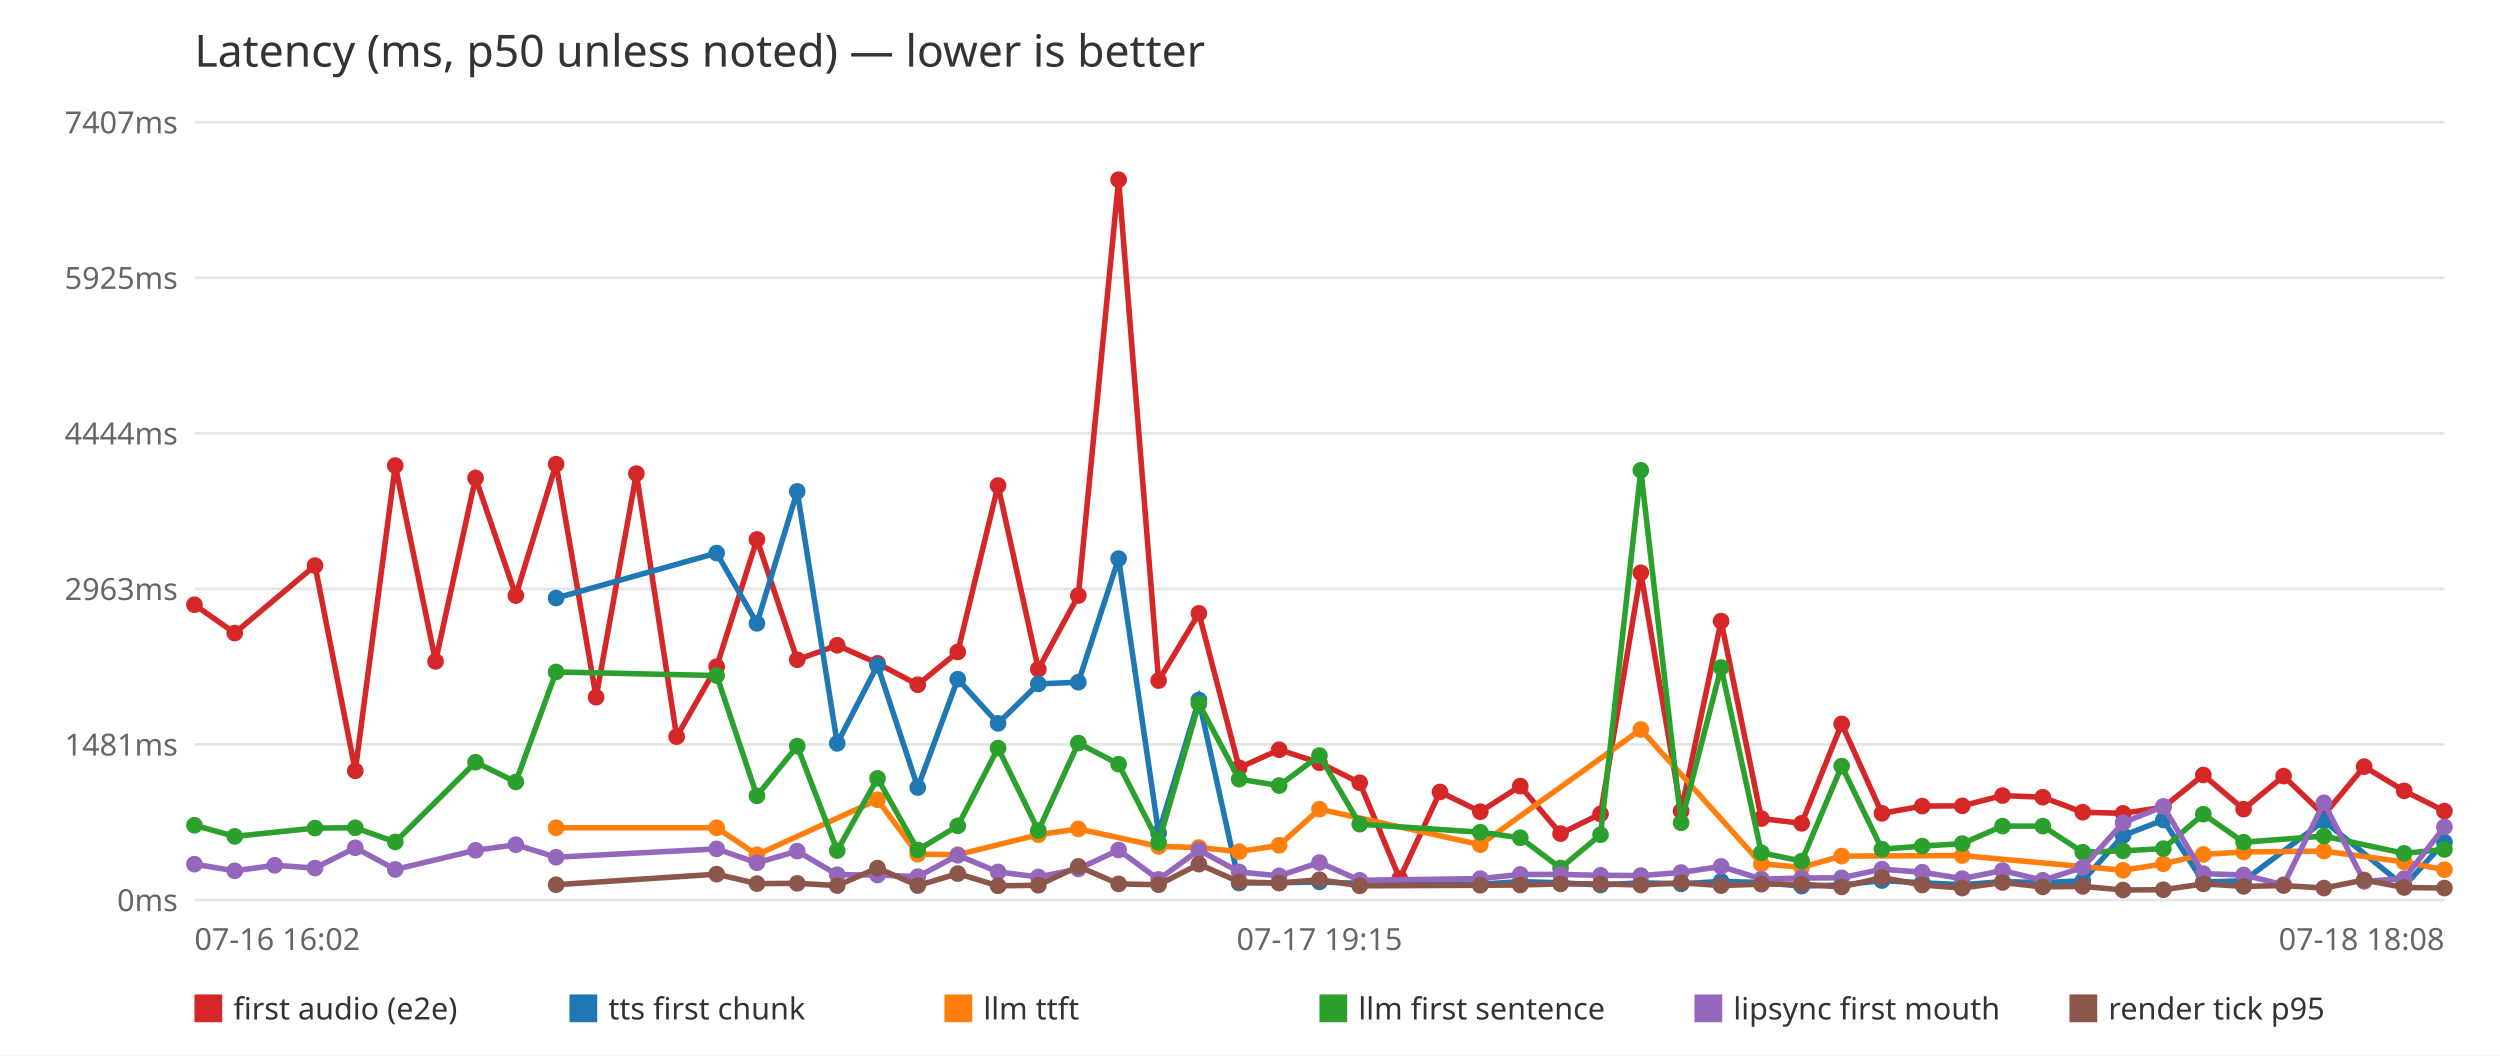
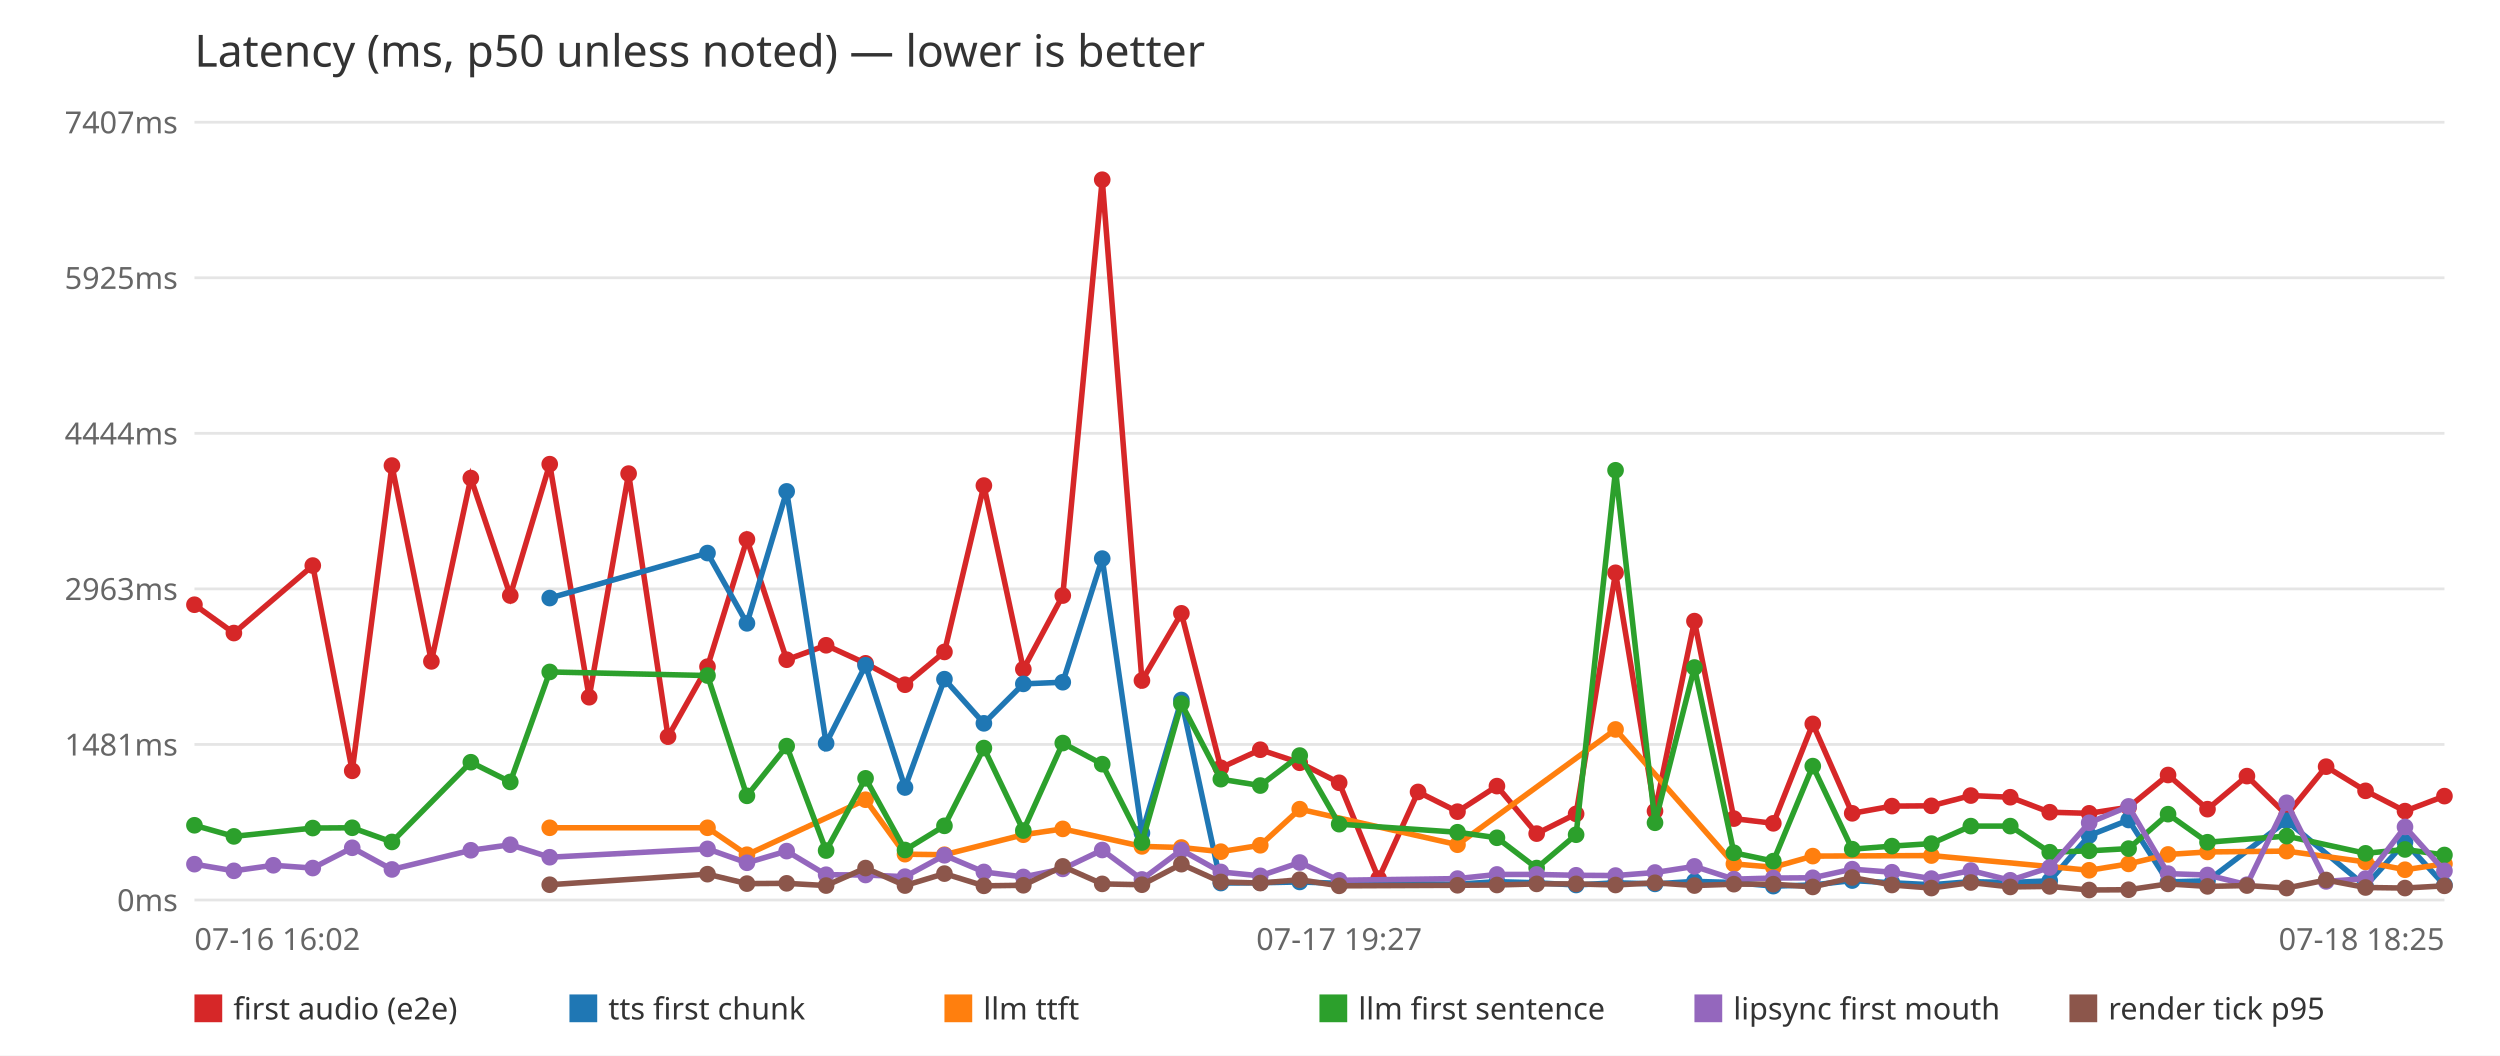
<svg xmlns="http://www.w3.org/2000/svg" width="900" height="380" viewBox="0 0 900 380" font-family="sans-serif">
  <rect width="900" height="380" fill="white" />
  <text x="70" y="24" font-size="16" fill="#333">Latency (ms, p50 unless noted) — lower is better</text>
  <line x1="70" y1="324.0" x2="880" y2="324.0" stroke="#e5e5e5" />
  <text x="64" y="328.0" font-size="11" fill="#666" text-anchor="end">0ms</text>
  <line x1="70" y1="268.0" x2="880" y2="268.0" stroke="#e5e5e5" />
  <text x="64" y="272.0" font-size="11" fill="#666" text-anchor="end">1481ms</text>
  <line x1="70" y1="212.0" x2="880" y2="212.0" stroke="#e5e5e5" />
  <text x="64" y="216.0" font-size="11" fill="#666" text-anchor="end">2963ms</text>
  <line x1="70" y1="156.0" x2="880" y2="156.0" stroke="#e5e5e5" />
  <text x="64" y="160.0" font-size="11" fill="#666" text-anchor="end">4444ms</text>
  <line x1="70" y1="100.0" x2="880" y2="100.0" stroke="#e5e5e5" />
  <text x="64" y="104.0" font-size="11" fill="#666" text-anchor="end">5925ms</text>
  <line x1="70" y1="44.0" x2="880" y2="44.0" stroke="#e5e5e5" />
  <text x="64" y="48.0" font-size="11" fill="#666" text-anchor="end">7407ms</text>
  <text x="70.0" y="342" font-size="11" fill="#666" text-anchor="start">07-16 16:02</text>
-   <text x="475.0" y="342" font-size="11" fill="#666" text-anchor="middle">07-17 19:15</text>
-   <text x="880.0" y="342" font-size="11" fill="#666" text-anchor="end">07-18 18:08</text>
-   <polyline points="70.0,217.7 84.5,227.9 113.4,203.6 127.9,277.5 142.3,167.6 156.8,238.1 171.2,172.1 185.7,214.4 200.2,167.1 214.6,251.0 229.1,170.5 243.6,265.2 258.0,240.0 272.5,194.2 287.0,237.5 301.4,232.3 315.9,238.8 330.4,246.5 344.8,234.7 359.3,174.8 373.8,240.9 388.2,214.4 402.7,64.7 417.1,245.0 431.6,220.8 446.1,276.4 460.5,269.9 475.0,274.6 489.5,281.8 503.9,316.3 518.4,285.1 532.9,292.2 547.3,283.0 561.8,300.1 576.2,293.0 590.7,206.2 605.2,292.0 619.6,223.6 634.1,294.7 648.6,296.4 663.0,260.6 677.5,292.8 692.0,290.2 706.4,290.1 720.9,286.4 735.4,287.0 749.8,292.4 764.3,292.8 778.8,290.6 793.2,279.0 807.7,291.3 822.1,279.4 836.6,293.4 851.1,276.0 865.5,284.7 880.0,292.0" fill="none" stroke="#d62728" stroke-width="2" />
+   <text x="482.1" y="342" font-size="11" fill="#666" text-anchor="middle">07-17 19:27</text>
+   <text x="880.0" y="342" font-size="11" fill="#666" text-anchor="end">07-18 18:25</text>
+   <polyline points="70.0,217.7 84.2,227.9 112.6,203.6 126.8,277.5 141.1,167.6 155.3,238.1 169.5,172.1 183.7,214.4 197.9,167.1 212.1,251.0 226.3,170.5 240.5,265.2 254.7,240.0 268.9,194.2 283.2,237.5 297.4,232.3 311.6,238.8 325.8,246.5 340.0,234.7 354.2,174.8 368.4,240.9 382.6,214.4 396.8,64.7 411.1,245.0 425.3,220.8 439.5,276.4 453.7,269.9 467.9,274.6 482.1,281.8 496.3,316.3 510.5,285.1 524.7,292.2 538.9,283.0 553.2,300.1 567.4,293.0 581.6,206.2 595.8,292.0 610.0,223.6 624.2,294.7 638.4,296.4 652.6,260.6 666.8,292.8 681.1,290.2 695.3,290.1 709.5,286.4 723.7,287.0 737.9,292.4 752.1,292.8 766.3,290.6 780.5,279.0 794.7,291.3 808.9,279.4 823.2,293.4 837.4,276.0 851.6,284.7 865.8,292.0 880.0,286.6" fill="none" stroke="#d62728" stroke-width="2" />
  <circle cx="70.0" cy="217.7" r="3" fill="#d62728" />
-   <circle cx="84.5" cy="227.9" r="3" fill="#d62728" />
-   <circle cx="113.4" cy="203.6" r="3" fill="#d62728" />
-   <circle cx="127.9" cy="277.5" r="3" fill="#d62728" />
-   <circle cx="142.3" cy="167.6" r="3" fill="#d62728" />
-   <circle cx="156.8" cy="238.1" r="3" fill="#d62728" />
-   <circle cx="171.2" cy="172.1" r="3" fill="#d62728" />
-   <circle cx="185.7" cy="214.4" r="3" fill="#d62728" />
-   <circle cx="200.2" cy="167.1" r="3" fill="#d62728" />
-   <circle cx="214.6" cy="251.0" r="3" fill="#d62728" />
-   <circle cx="229.1" cy="170.5" r="3" fill="#d62728" />
-   <circle cx="243.6" cy="265.2" r="3" fill="#d62728" />
-   <circle cx="258.0" cy="240.0" r="3" fill="#d62728" />
-   <circle cx="272.5" cy="194.2" r="3" fill="#d62728" />
-   <circle cx="287.0" cy="237.5" r="3" fill="#d62728" />
-   <circle cx="301.4" cy="232.3" r="3" fill="#d62728" />
-   <circle cx="315.9" cy="238.8" r="3" fill="#d62728" />
-   <circle cx="330.4" cy="246.5" r="3" fill="#d62728" />
-   <circle cx="344.8" cy="234.7" r="3" fill="#d62728" />
-   <circle cx="359.3" cy="174.8" r="3" fill="#d62728" />
-   <circle cx="373.8" cy="240.9" r="3" fill="#d62728" />
-   <circle cx="388.2" cy="214.4" r="3" fill="#d62728" />
-   <circle cx="402.7" cy="64.7" r="3" fill="#d62728" />
-   <circle cx="417.1" cy="245.0" r="3" fill="#d62728" />
-   <circle cx="431.6" cy="220.8" r="3" fill="#d62728" />
-   <circle cx="446.1" cy="276.4" r="3" fill="#d62728" />
-   <circle cx="460.5" cy="269.9" r="3" fill="#d62728" />
-   <circle cx="475.0" cy="274.6" r="3" fill="#d62728" />
-   <circle cx="489.5" cy="281.8" r="3" fill="#d62728" />
-   <circle cx="503.9" cy="316.3" r="3" fill="#d62728" />
-   <circle cx="518.4" cy="285.1" r="3" fill="#d62728" />
-   <circle cx="532.9" cy="292.2" r="3" fill="#d62728" />
-   <circle cx="547.3" cy="283.0" r="3" fill="#d62728" />
-   <circle cx="561.8" cy="300.1" r="3" fill="#d62728" />
-   <circle cx="576.2" cy="293.0" r="3" fill="#d62728" />
-   <circle cx="590.7" cy="206.2" r="3" fill="#d62728" />
-   <circle cx="605.2" cy="292.0" r="3" fill="#d62728" />
-   <circle cx="619.6" cy="223.6" r="3" fill="#d62728" />
-   <circle cx="634.1" cy="294.7" r="3" fill="#d62728" />
-   <circle cx="648.6" cy="296.4" r="3" fill="#d62728" />
-   <circle cx="663.0" cy="260.6" r="3" fill="#d62728" />
-   <circle cx="677.5" cy="292.8" r="3" fill="#d62728" />
-   <circle cx="692.0" cy="290.2" r="3" fill="#d62728" />
-   <circle cx="706.4" cy="290.1" r="3" fill="#d62728" />
-   <circle cx="720.9" cy="286.4" r="3" fill="#d62728" />
-   <circle cx="735.4" cy="287.0" r="3" fill="#d62728" />
-   <circle cx="749.8" cy="292.4" r="3" fill="#d62728" />
-   <circle cx="764.3" cy="292.8" r="3" fill="#d62728" />
-   <circle cx="778.8" cy="290.6" r="3" fill="#d62728" />
-   <circle cx="793.2" cy="279.0" r="3" fill="#d62728" />
-   <circle cx="807.7" cy="291.3" r="3" fill="#d62728" />
-   <circle cx="822.1" cy="279.4" r="3" fill="#d62728" />
-   <circle cx="836.6" cy="293.4" r="3" fill="#d62728" />
-   <circle cx="851.1" cy="276.0" r="3" fill="#d62728" />
-   <circle cx="865.5" cy="284.7" r="3" fill="#d62728" />
-   <circle cx="880.0" cy="292.0" r="3" fill="#d62728" />
+   <circle cx="84.2" cy="227.9" r="3" fill="#d62728" />
+   <circle cx="112.6" cy="203.6" r="3" fill="#d62728" />
+   <circle cx="126.8" cy="277.5" r="3" fill="#d62728" />
+   <circle cx="141.1" cy="167.6" r="3" fill="#d62728" />
+   <circle cx="155.3" cy="238.1" r="3" fill="#d62728" />
+   <circle cx="169.5" cy="172.1" r="3" fill="#d62728" />
+   <circle cx="183.7" cy="214.4" r="3" fill="#d62728" />
+   <circle cx="197.9" cy="167.1" r="3" fill="#d62728" />
+   <circle cx="212.1" cy="251.0" r="3" fill="#d62728" />
+   <circle cx="226.3" cy="170.5" r="3" fill="#d62728" />
+   <circle cx="240.5" cy="265.2" r="3" fill="#d62728" />
+   <circle cx="254.7" cy="240.0" r="3" fill="#d62728" />
+   <circle cx="268.9" cy="194.2" r="3" fill="#d62728" />
+   <circle cx="283.2" cy="237.5" r="3" fill="#d62728" />
+   <circle cx="297.4" cy="232.3" r="3" fill="#d62728" />
+   <circle cx="311.6" cy="238.8" r="3" fill="#d62728" />
+   <circle cx="325.8" cy="246.5" r="3" fill="#d62728" />
+   <circle cx="340.0" cy="234.7" r="3" fill="#d62728" />
+   <circle cx="354.2" cy="174.8" r="3" fill="#d62728" />
+   <circle cx="368.4" cy="240.9" r="3" fill="#d62728" />
+   <circle cx="382.6" cy="214.4" r="3" fill="#d62728" />
+   <circle cx="396.8" cy="64.7" r="3" fill="#d62728" />
+   <circle cx="411.1" cy="245.0" r="3" fill="#d62728" />
+   <circle cx="425.3" cy="220.8" r="3" fill="#d62728" />
+   <circle cx="439.5" cy="276.4" r="3" fill="#d62728" />
+   <circle cx="453.7" cy="269.9" r="3" fill="#d62728" />
+   <circle cx="467.9" cy="274.6" r="3" fill="#d62728" />
+   <circle cx="482.1" cy="281.8" r="3" fill="#d62728" />
+   <circle cx="496.3" cy="316.3" r="3" fill="#d62728" />
+   <circle cx="510.5" cy="285.1" r="3" fill="#d62728" />
+   <circle cx="524.7" cy="292.2" r="3" fill="#d62728" />
+   <circle cx="538.9" cy="283.0" r="3" fill="#d62728" />
+   <circle cx="553.2" cy="300.1" r="3" fill="#d62728" />
+   <circle cx="567.4" cy="293.0" r="3" fill="#d62728" />
+   <circle cx="581.6" cy="206.2" r="3" fill="#d62728" />
+   <circle cx="595.8" cy="292.0" r="3" fill="#d62728" />
+   <circle cx="610.0" cy="223.6" r="3" fill="#d62728" />
+   <circle cx="624.2" cy="294.7" r="3" fill="#d62728" />
+   <circle cx="638.4" cy="296.4" r="3" fill="#d62728" />
+   <circle cx="652.6" cy="260.6" r="3" fill="#d62728" />
+   <circle cx="666.8" cy="292.8" r="3" fill="#d62728" />
+   <circle cx="681.1" cy="290.2" r="3" fill="#d62728" />
+   <circle cx="695.3" cy="290.1" r="3" fill="#d62728" />
+   <circle cx="709.5" cy="286.4" r="3" fill="#d62728" />
+   <circle cx="723.7" cy="287.0" r="3" fill="#d62728" />
+   <circle cx="737.9" cy="292.4" r="3" fill="#d62728" />
+   <circle cx="752.1" cy="292.8" r="3" fill="#d62728" />
+   <circle cx="766.3" cy="290.6" r="3" fill="#d62728" />
+   <circle cx="780.5" cy="279.0" r="3" fill="#d62728" />
+   <circle cx="794.7" cy="291.3" r="3" fill="#d62728" />
+   <circle cx="808.9" cy="279.4" r="3" fill="#d62728" />
+   <circle cx="823.2" cy="293.4" r="3" fill="#d62728" />
+   <circle cx="837.4" cy="276.0" r="3" fill="#d62728" />
+   <circle cx="851.6" cy="284.7" r="3" fill="#d62728" />
+   <circle cx="865.8" cy="292.0" r="3" fill="#d62728" />
+   <circle cx="880.0" cy="286.6" r="3" fill="#d62728" />
  <rect x="70.0" y="358" width="10" height="10" fill="#d62728" />
  <text x="84.0" y="367" font-size="11" fill="#333">first audio (e2e)</text>
-   <polyline points="200.2,215.3 258.0,199.1 272.5,224.4 287.0,176.9 301.4,267.6 315.9,239.5 330.4,283.5 344.8,244.5 359.3,260.4 373.8,246.2 388.2,245.6 402.7,201.1 417.1,299.9 431.6,252.0 446.1,317.9 460.5,317.8 475.0,317.5 489.5,318.0 532.9,318.3 547.3,317.4 561.8,317.8 576.2,318.6 590.7,317.8 605.2,318.2 619.6,317.3 634.1,317.7 648.6,319.0 663.0,318.6 677.5,317.0 692.0,317.8 706.4,318.5 720.9,317.4 735.4,317.7 749.8,317.1 764.3,300.8 778.8,295.2 793.2,317.5 807.7,317.1 836.6,295.5 865.5,319.0 880.0,303.2" fill="none" stroke="#1f77b4" stroke-width="2" />
-   <circle cx="200.2" cy="215.3" r="3" fill="#1f77b4" />
-   <circle cx="258.0" cy="199.1" r="3" fill="#1f77b4" />
-   <circle cx="272.5" cy="224.4" r="3" fill="#1f77b4" />
-   <circle cx="287.0" cy="176.9" r="3" fill="#1f77b4" />
-   <circle cx="301.4" cy="267.6" r="3" fill="#1f77b4" />
-   <circle cx="315.9" cy="239.5" r="3" fill="#1f77b4" />
-   <circle cx="330.4" cy="283.5" r="3" fill="#1f77b4" />
-   <circle cx="344.8" cy="244.5" r="3" fill="#1f77b4" />
-   <circle cx="359.3" cy="260.4" r="3" fill="#1f77b4" />
-   <circle cx="373.8" cy="246.2" r="3" fill="#1f77b4" />
-   <circle cx="388.2" cy="245.6" r="3" fill="#1f77b4" />
-   <circle cx="402.7" cy="201.1" r="3" fill="#1f77b4" />
-   <circle cx="417.1" cy="299.9" r="3" fill="#1f77b4" />
-   <circle cx="431.6" cy="252.0" r="3" fill="#1f77b4" />
-   <circle cx="446.1" cy="317.9" r="3" fill="#1f77b4" />
-   <circle cx="460.5" cy="317.8" r="3" fill="#1f77b4" />
-   <circle cx="475.0" cy="317.5" r="3" fill="#1f77b4" />
-   <circle cx="489.5" cy="318.0" r="3" fill="#1f77b4" />
-   <circle cx="532.9" cy="318.3" r="3" fill="#1f77b4" />
-   <circle cx="547.3" cy="317.4" r="3" fill="#1f77b4" />
-   <circle cx="561.8" cy="317.8" r="3" fill="#1f77b4" />
-   <circle cx="576.2" cy="318.6" r="3" fill="#1f77b4" />
-   <circle cx="590.7" cy="317.8" r="3" fill="#1f77b4" />
-   <circle cx="605.2" cy="318.2" r="3" fill="#1f77b4" />
-   <circle cx="619.6" cy="317.3" r="3" fill="#1f77b4" />
-   <circle cx="634.1" cy="317.7" r="3" fill="#1f77b4" />
-   <circle cx="648.6" cy="319.0" r="3" fill="#1f77b4" />
-   <circle cx="663.0" cy="318.6" r="3" fill="#1f77b4" />
-   <circle cx="677.5" cy="317.0" r="3" fill="#1f77b4" />
-   <circle cx="692.0" cy="317.8" r="3" fill="#1f77b4" />
-   <circle cx="706.4" cy="318.5" r="3" fill="#1f77b4" />
-   <circle cx="720.9" cy="317.4" r="3" fill="#1f77b4" />
-   <circle cx="735.4" cy="317.7" r="3" fill="#1f77b4" />
-   <circle cx="749.8" cy="317.1" r="3" fill="#1f77b4" />
-   <circle cx="764.3" cy="300.8" r="3" fill="#1f77b4" />
-   <circle cx="778.8" cy="295.2" r="3" fill="#1f77b4" />
-   <circle cx="793.2" cy="317.5" r="3" fill="#1f77b4" />
-   <circle cx="807.7" cy="317.1" r="3" fill="#1f77b4" />
-   <circle cx="836.6" cy="295.5" r="3" fill="#1f77b4" />
-   <circle cx="865.5" cy="319.0" r="3" fill="#1f77b4" />
-   <circle cx="880.0" cy="303.2" r="3" fill="#1f77b4" />
+   <polyline points="197.9,215.3 254.7,199.1 268.9,224.4 283.2,176.9 297.4,267.6 311.6,239.5 325.8,283.5 340.0,244.5 354.2,260.4 368.4,246.2 382.6,245.6 396.8,201.1 411.1,299.9 425.3,252.0 439.5,317.9 453.7,317.8 467.9,317.5 482.1,318.0 524.7,318.3 538.9,317.4 553.2,317.8 567.4,318.6 581.6,317.8 595.8,318.2 610.0,317.3 624.2,317.7 638.4,319.0 652.6,318.6 666.8,317.0 681.1,317.8 695.3,318.5 709.5,317.4 723.7,317.7 737.9,317.1 752.1,300.8 766.3,295.2 780.5,317.5 794.7,317.1 823.2,295.5 851.6,319.0 865.8,303.2 880.0,318.6" fill="none" stroke="#1f77b4" stroke-width="2" />
+   <circle cx="197.9" cy="215.3" r="3" fill="#1f77b4" />
+   <circle cx="254.7" cy="199.1" r="3" fill="#1f77b4" />
+   <circle cx="268.9" cy="224.4" r="3" fill="#1f77b4" />
+   <circle cx="283.2" cy="176.9" r="3" fill="#1f77b4" />
+   <circle cx="297.4" cy="267.6" r="3" fill="#1f77b4" />
+   <circle cx="311.6" cy="239.5" r="3" fill="#1f77b4" />
+   <circle cx="325.8" cy="283.5" r="3" fill="#1f77b4" />
+   <circle cx="340.0" cy="244.5" r="3" fill="#1f77b4" />
+   <circle cx="354.2" cy="260.4" r="3" fill="#1f77b4" />
+   <circle cx="368.4" cy="246.2" r="3" fill="#1f77b4" />
+   <circle cx="382.6" cy="245.6" r="3" fill="#1f77b4" />
+   <circle cx="396.8" cy="201.1" r="3" fill="#1f77b4" />
+   <circle cx="411.1" cy="299.9" r="3" fill="#1f77b4" />
+   <circle cx="425.3" cy="252.0" r="3" fill="#1f77b4" />
+   <circle cx="439.5" cy="317.9" r="3" fill="#1f77b4" />
+   <circle cx="453.7" cy="317.8" r="3" fill="#1f77b4" />
+   <circle cx="467.9" cy="317.5" r="3" fill="#1f77b4" />
+   <circle cx="482.1" cy="318.0" r="3" fill="#1f77b4" />
+   <circle cx="524.7" cy="318.3" r="3" fill="#1f77b4" />
+   <circle cx="538.9" cy="317.4" r="3" fill="#1f77b4" />
+   <circle cx="553.2" cy="317.8" r="3" fill="#1f77b4" />
+   <circle cx="567.4" cy="318.6" r="3" fill="#1f77b4" />
+   <circle cx="581.6" cy="317.8" r="3" fill="#1f77b4" />
+   <circle cx="595.8" cy="318.2" r="3" fill="#1f77b4" />
+   <circle cx="610.0" cy="317.3" r="3" fill="#1f77b4" />
+   <circle cx="624.2" cy="317.7" r="3" fill="#1f77b4" />
+   <circle cx="638.4" cy="319.0" r="3" fill="#1f77b4" />
+   <circle cx="652.6" cy="318.6" r="3" fill="#1f77b4" />
+   <circle cx="666.8" cy="317.0" r="3" fill="#1f77b4" />
+   <circle cx="681.1" cy="317.8" r="3" fill="#1f77b4" />
+   <circle cx="695.3" cy="318.5" r="3" fill="#1f77b4" />
+   <circle cx="709.5" cy="317.4" r="3" fill="#1f77b4" />
+   <circle cx="723.7" cy="317.7" r="3" fill="#1f77b4" />
+   <circle cx="737.9" cy="317.1" r="3" fill="#1f77b4" />
+   <circle cx="752.1" cy="300.8" r="3" fill="#1f77b4" />
+   <circle cx="766.3" cy="295.2" r="3" fill="#1f77b4" />
+   <circle cx="780.5" cy="317.5" r="3" fill="#1f77b4" />
+   <circle cx="794.7" cy="317.1" r="3" fill="#1f77b4" />
+   <circle cx="823.2" cy="295.5" r="3" fill="#1f77b4" />
+   <circle cx="851.6" cy="319.0" r="3" fill="#1f77b4" />
+   <circle cx="865.8" cy="303.2" r="3" fill="#1f77b4" />
+   <circle cx="880.0" cy="318.6" r="3" fill="#1f77b4" />
  <rect x="205.0" y="358" width="10" height="10" fill="#1f77b4" />
  <text x="219.0" y="367" font-size="11" fill="#333">tts first chunk</text>
-   <polyline points="200.2,298.0 258.0,298.0 272.5,307.7 315.9,287.9 330.4,307.5 344.8,307.7 373.8,300.5 388.2,298.4 417.1,304.7 431.6,305.1 446.1,306.6 460.5,304.3 475.0,291.3 532.9,304.1 590.7,262.6 634.1,311.0 648.6,312.2 663.0,308.2 706.4,308.0 764.3,313.3 778.8,311.0 793.2,307.6 807.7,306.7 836.6,306.4 865.5,310.3 880.0,313.1" fill="none" stroke="#ff7f0e" stroke-width="2" />
-   <circle cx="200.2" cy="298.0" r="3" fill="#ff7f0e" />
-   <circle cx="258.0" cy="298.0" r="3" fill="#ff7f0e" />
-   <circle cx="272.5" cy="307.7" r="3" fill="#ff7f0e" />
-   <circle cx="315.9" cy="287.9" r="3" fill="#ff7f0e" />
-   <circle cx="330.4" cy="307.5" r="3" fill="#ff7f0e" />
-   <circle cx="344.8" cy="307.7" r="3" fill="#ff7f0e" />
-   <circle cx="373.8" cy="300.5" r="3" fill="#ff7f0e" />
-   <circle cx="388.2" cy="298.4" r="3" fill="#ff7f0e" />
-   <circle cx="417.1" cy="304.7" r="3" fill="#ff7f0e" />
-   <circle cx="431.6" cy="305.1" r="3" fill="#ff7f0e" />
-   <circle cx="446.1" cy="306.6" r="3" fill="#ff7f0e" />
-   <circle cx="460.5" cy="304.3" r="3" fill="#ff7f0e" />
-   <circle cx="475.0" cy="291.3" r="3" fill="#ff7f0e" />
-   <circle cx="532.9" cy="304.1" r="3" fill="#ff7f0e" />
-   <circle cx="590.7" cy="262.6" r="3" fill="#ff7f0e" />
-   <circle cx="634.1" cy="311.0" r="3" fill="#ff7f0e" />
-   <circle cx="648.6" cy="312.2" r="3" fill="#ff7f0e" />
-   <circle cx="663.0" cy="308.2" r="3" fill="#ff7f0e" />
-   <circle cx="706.4" cy="308.0" r="3" fill="#ff7f0e" />
-   <circle cx="764.3" cy="313.3" r="3" fill="#ff7f0e" />
-   <circle cx="778.8" cy="311.0" r="3" fill="#ff7f0e" />
-   <circle cx="793.2" cy="307.6" r="3" fill="#ff7f0e" />
-   <circle cx="807.7" cy="306.7" r="3" fill="#ff7f0e" />
-   <circle cx="836.6" cy="306.4" r="3" fill="#ff7f0e" />
-   <circle cx="865.5" cy="310.3" r="3" fill="#ff7f0e" />
-   <circle cx="880.0" cy="313.1" r="3" fill="#ff7f0e" />
+   <polyline points="197.9,298.0 254.7,298.0 268.9,307.7 311.6,287.9 325.8,307.5 340.0,307.7 368.4,300.5 382.6,298.4 411.1,304.7 425.3,305.1 439.5,306.6 453.7,304.3 467.9,291.3 524.7,304.1 581.6,262.6 624.2,311.0 638.4,312.2 652.6,308.2 695.3,308.0 752.1,313.3 766.3,311.0 780.5,307.6 794.7,306.7 823.2,306.4 851.6,310.3 865.8,313.1 880.0,311.0" fill="none" stroke="#ff7f0e" stroke-width="2" />
+   <circle cx="197.9" cy="298.0" r="3" fill="#ff7f0e" />
+   <circle cx="254.7" cy="298.0" r="3" fill="#ff7f0e" />
+   <circle cx="268.9" cy="307.7" r="3" fill="#ff7f0e" />
+   <circle cx="311.6" cy="287.9" r="3" fill="#ff7f0e" />
+   <circle cx="325.8" cy="307.5" r="3" fill="#ff7f0e" />
+   <circle cx="340.0" cy="307.7" r="3" fill="#ff7f0e" />
+   <circle cx="368.4" cy="300.5" r="3" fill="#ff7f0e" />
+   <circle cx="382.6" cy="298.4" r="3" fill="#ff7f0e" />
+   <circle cx="411.1" cy="304.7" r="3" fill="#ff7f0e" />
+   <circle cx="425.3" cy="305.1" r="3" fill="#ff7f0e" />
+   <circle cx="439.5" cy="306.6" r="3" fill="#ff7f0e" />
+   <circle cx="453.7" cy="304.3" r="3" fill="#ff7f0e" />
+   <circle cx="467.9" cy="291.3" r="3" fill="#ff7f0e" />
+   <circle cx="524.7" cy="304.1" r="3" fill="#ff7f0e" />
+   <circle cx="581.6" cy="262.6" r="3" fill="#ff7f0e" />
+   <circle cx="624.2" cy="311.0" r="3" fill="#ff7f0e" />
+   <circle cx="638.4" cy="312.2" r="3" fill="#ff7f0e" />
+   <circle cx="652.6" cy="308.2" r="3" fill="#ff7f0e" />
+   <circle cx="695.3" cy="308.0" r="3" fill="#ff7f0e" />
+   <circle cx="752.1" cy="313.3" r="3" fill="#ff7f0e" />
+   <circle cx="766.3" cy="311.0" r="3" fill="#ff7f0e" />
+   <circle cx="780.5" cy="307.6" r="3" fill="#ff7f0e" />
+   <circle cx="794.7" cy="306.7" r="3" fill="#ff7f0e" />
+   <circle cx="823.2" cy="306.4" r="3" fill="#ff7f0e" />
+   <circle cx="851.6" cy="310.3" r="3" fill="#ff7f0e" />
+   <circle cx="865.8" cy="313.1" r="3" fill="#ff7f0e" />
+   <circle cx="880.0" cy="311.0" r="3" fill="#ff7f0e" />
  <rect x="340.0" y="358" width="10" height="10" fill="#ff7f0e" />
  <text x="354.0" y="367" font-size="11" fill="#333">llm ttft</text>
-   <polyline points="70.0,297.1 84.5,301.1 113.4,298.1 127.9,298.0 142.3,303.1 171.2,274.4 185.7,281.5 200.2,241.9 258.0,243.2 272.5,286.5 287.0,268.6 301.4,306.2 315.9,280.2 330.4,306.0 344.8,297.3 359.3,269.3 373.8,299.0 388.2,267.5 402.7,275.1 417.1,303.3 431.6,253.3 446.1,280.5 460.5,282.8 475.0,272.0 489.5,296.7 532.9,299.6 547.3,301.6 561.8,312.5 576.2,300.5 590.7,169.3 605.2,296.2 619.6,240.3 634.1,307.0 648.6,310.0 663.0,275.8 677.5,305.7 692.0,304.6 706.4,303.7 720.9,297.4 735.4,297.4 749.8,306.8 764.3,306.3 778.8,305.5 793.2,293.1 807.7,303.2 836.6,301.0 865.5,307.2 880.0,305.8" fill="none" stroke="#2ca02c" stroke-width="2" />
+   <polyline points="70.0,297.1 84.2,301.1 112.6,298.1 126.8,298.0 141.1,303.1 169.5,274.4 183.7,281.5 197.9,241.9 254.7,243.2 268.9,286.5 283.2,268.6 297.4,306.2 311.6,280.2 325.8,306.0 340.0,297.3 354.2,269.3 368.4,299.0 382.6,267.5 396.8,275.1 411.1,303.3 425.3,253.3 439.5,280.5 453.7,282.8 467.9,272.0 482.1,296.7 524.7,299.6 538.9,301.6 553.2,312.5 567.4,300.5 581.6,169.3 595.8,296.2 610.0,240.3 624.2,307.0 638.4,310.0 652.6,275.8 666.8,305.7 681.1,304.6 695.3,303.7 709.5,297.4 723.7,297.4 737.9,306.8 752.1,306.3 766.3,305.5 780.5,293.1 794.7,303.2 823.2,301.0 851.6,307.2 865.8,305.8 880.0,307.8" fill="none" stroke="#2ca02c" stroke-width="2" />
  <circle cx="70.0" cy="297.1" r="3" fill="#2ca02c" />
-   <circle cx="84.5" cy="301.1" r="3" fill="#2ca02c" />
-   <circle cx="113.4" cy="298.1" r="3" fill="#2ca02c" />
-   <circle cx="127.9" cy="298.0" r="3" fill="#2ca02c" />
-   <circle cx="142.3" cy="303.1" r="3" fill="#2ca02c" />
-   <circle cx="171.2" cy="274.4" r="3" fill="#2ca02c" />
-   <circle cx="185.7" cy="281.5" r="3" fill="#2ca02c" />
-   <circle cx="200.2" cy="241.9" r="3" fill="#2ca02c" />
-   <circle cx="258.0" cy="243.2" r="3" fill="#2ca02c" />
-   <circle cx="272.5" cy="286.5" r="3" fill="#2ca02c" />
-   <circle cx="287.0" cy="268.6" r="3" fill="#2ca02c" />
-   <circle cx="301.4" cy="306.2" r="3" fill="#2ca02c" />
-   <circle cx="315.9" cy="280.2" r="3" fill="#2ca02c" />
-   <circle cx="330.4" cy="306.0" r="3" fill="#2ca02c" />
-   <circle cx="344.8" cy="297.3" r="3" fill="#2ca02c" />
-   <circle cx="359.3" cy="269.3" r="3" fill="#2ca02c" />
-   <circle cx="373.8" cy="299.0" r="3" fill="#2ca02c" />
-   <circle cx="388.2" cy="267.5" r="3" fill="#2ca02c" />
-   <circle cx="402.7" cy="275.1" r="3" fill="#2ca02c" />
-   <circle cx="417.1" cy="303.3" r="3" fill="#2ca02c" />
-   <circle cx="431.6" cy="253.3" r="3" fill="#2ca02c" />
-   <circle cx="446.1" cy="280.5" r="3" fill="#2ca02c" />
-   <circle cx="460.5" cy="282.8" r="3" fill="#2ca02c" />
-   <circle cx="475.0" cy="272.0" r="3" fill="#2ca02c" />
-   <circle cx="489.5" cy="296.7" r="3" fill="#2ca02c" />
-   <circle cx="532.9" cy="299.6" r="3" fill="#2ca02c" />
-   <circle cx="547.3" cy="301.6" r="3" fill="#2ca02c" />
-   <circle cx="561.8" cy="312.5" r="3" fill="#2ca02c" />
-   <circle cx="576.2" cy="300.5" r="3" fill="#2ca02c" />
-   <circle cx="590.7" cy="169.3" r="3" fill="#2ca02c" />
-   <circle cx="605.2" cy="296.2" r="3" fill="#2ca02c" />
-   <circle cx="619.6" cy="240.3" r="3" fill="#2ca02c" />
-   <circle cx="634.1" cy="307.0" r="3" fill="#2ca02c" />
-   <circle cx="648.6" cy="310.0" r="3" fill="#2ca02c" />
-   <circle cx="663.0" cy="275.8" r="3" fill="#2ca02c" />
-   <circle cx="677.5" cy="305.7" r="3" fill="#2ca02c" />
-   <circle cx="692.0" cy="304.6" r="3" fill="#2ca02c" />
-   <circle cx="706.4" cy="303.7" r="3" fill="#2ca02c" />
-   <circle cx="720.9" cy="297.4" r="3" fill="#2ca02c" />
-   <circle cx="735.4" cy="297.4" r="3" fill="#2ca02c" />
-   <circle cx="749.8" cy="306.8" r="3" fill="#2ca02c" />
-   <circle cx="764.3" cy="306.3" r="3" fill="#2ca02c" />
-   <circle cx="778.8" cy="305.5" r="3" fill="#2ca02c" />
-   <circle cx="793.2" cy="293.1" r="3" fill="#2ca02c" />
-   <circle cx="807.7" cy="303.2" r="3" fill="#2ca02c" />
-   <circle cx="836.6" cy="301.0" r="3" fill="#2ca02c" />
-   <circle cx="865.5" cy="307.2" r="3" fill="#2ca02c" />
-   <circle cx="880.0" cy="305.8" r="3" fill="#2ca02c" />
+   <circle cx="84.2" cy="301.1" r="3" fill="#2ca02c" />
+   <circle cx="112.6" cy="298.1" r="3" fill="#2ca02c" />
+   <circle cx="126.8" cy="298.0" r="3" fill="#2ca02c" />
+   <circle cx="141.1" cy="303.1" r="3" fill="#2ca02c" />
+   <circle cx="169.5" cy="274.4" r="3" fill="#2ca02c" />
+   <circle cx="183.7" cy="281.5" r="3" fill="#2ca02c" />
+   <circle cx="197.9" cy="241.9" r="3" fill="#2ca02c" />
+   <circle cx="254.7" cy="243.2" r="3" fill="#2ca02c" />
+   <circle cx="268.9" cy="286.5" r="3" fill="#2ca02c" />
+   <circle cx="283.2" cy="268.6" r="3" fill="#2ca02c" />
+   <circle cx="297.4" cy="306.2" r="3" fill="#2ca02c" />
+   <circle cx="311.6" cy="280.2" r="3" fill="#2ca02c" />
+   <circle cx="325.8" cy="306.0" r="3" fill="#2ca02c" />
+   <circle cx="340.0" cy="297.3" r="3" fill="#2ca02c" />
+   <circle cx="354.2" cy="269.3" r="3" fill="#2ca02c" />
+   <circle cx="368.4" cy="299.0" r="3" fill="#2ca02c" />
+   <circle cx="382.6" cy="267.5" r="3" fill="#2ca02c" />
+   <circle cx="396.8" cy="275.1" r="3" fill="#2ca02c" />
+   <circle cx="411.1" cy="303.3" r="3" fill="#2ca02c" />
+   <circle cx="425.3" cy="253.3" r="3" fill="#2ca02c" />
+   <circle cx="439.5" cy="280.5" r="3" fill="#2ca02c" />
+   <circle cx="453.7" cy="282.8" r="3" fill="#2ca02c" />
+   <circle cx="467.9" cy="272.0" r="3" fill="#2ca02c" />
+   <circle cx="482.1" cy="296.7" r="3" fill="#2ca02c" />
+   <circle cx="524.7" cy="299.6" r="3" fill="#2ca02c" />
+   <circle cx="538.9" cy="301.6" r="3" fill="#2ca02c" />
+   <circle cx="553.2" cy="312.5" r="3" fill="#2ca02c" />
+   <circle cx="567.4" cy="300.5" r="3" fill="#2ca02c" />
+   <circle cx="581.6" cy="169.3" r="3" fill="#2ca02c" />
+   <circle cx="595.8" cy="296.2" r="3" fill="#2ca02c" />
+   <circle cx="610.0" cy="240.3" r="3" fill="#2ca02c" />
+   <circle cx="624.2" cy="307.0" r="3" fill="#2ca02c" />
+   <circle cx="638.4" cy="310.0" r="3" fill="#2ca02c" />
+   <circle cx="652.6" cy="275.8" r="3" fill="#2ca02c" />
+   <circle cx="666.8" cy="305.7" r="3" fill="#2ca02c" />
+   <circle cx="681.1" cy="304.6" r="3" fill="#2ca02c" />
+   <circle cx="695.3" cy="303.7" r="3" fill="#2ca02c" />
+   <circle cx="709.5" cy="297.4" r="3" fill="#2ca02c" />
+   <circle cx="723.7" cy="297.4" r="3" fill="#2ca02c" />
+   <circle cx="737.9" cy="306.8" r="3" fill="#2ca02c" />
+   <circle cx="752.1" cy="306.3" r="3" fill="#2ca02c" />
+   <circle cx="766.3" cy="305.5" r="3" fill="#2ca02c" />
+   <circle cx="780.5" cy="293.1" r="3" fill="#2ca02c" />
+   <circle cx="794.7" cy="303.2" r="3" fill="#2ca02c" />
+   <circle cx="823.2" cy="301.0" r="3" fill="#2ca02c" />
+   <circle cx="851.6" cy="307.2" r="3" fill="#2ca02c" />
+   <circle cx="865.8" cy="305.8" r="3" fill="#2ca02c" />
+   <circle cx="880.0" cy="307.8" r="3" fill="#2ca02c" />
  <rect x="475.0" y="358" width="10" height="10" fill="#2ca02c" />
  <text x="489.0" y="367" font-size="11" fill="#333">llm first sentence</text>
-   <polyline points="70.0,311.1 84.5,313.5 98.9,311.5 113.4,312.5 127.9,305.2 142.3,313.0 171.2,306.1 185.7,304.1 200.2,308.6 258.0,305.6 272.5,310.6 287.0,306.4 301.4,314.9 315.9,315.0 330.4,315.6 344.8,307.9 359.3,313.9 373.8,315.7 388.2,312.8 402.7,306.0 417.1,316.6 431.6,306.0 446.1,313.9 460.5,315.3 475.0,310.5 489.5,316.9 532.9,316.3 547.3,314.8 561.8,314.8 576.2,315.1 590.7,315.2 605.2,314.1 619.6,311.9 634.1,316.5 648.6,316.1 663.0,316.0 677.5,312.9 692.0,314.0 706.4,316.3 720.9,313.4 735.4,316.9 749.8,312.3 764.3,296.2 778.8,290.3 793.2,314.5 807.7,315.0 822.1,318.5 836.6,289.0 851.1,317.3 865.5,316.3 880.0,297.7" fill="none" stroke="#9467bd" stroke-width="2" />
+   <polyline points="70.0,311.1 84.2,313.5 98.4,311.5 112.6,312.5 126.8,305.2 141.1,313.0 169.5,306.1 183.7,304.1 197.9,308.6 254.7,305.6 268.9,310.6 283.2,306.4 297.4,314.9 311.6,315.0 325.8,315.6 340.0,307.9 354.2,313.9 368.4,315.7 382.6,312.8 396.8,306.0 411.1,316.6 425.3,306.0 439.5,313.9 453.7,315.3 467.9,310.5 482.1,316.9 524.7,316.3 538.9,314.8 553.2,314.8 567.4,315.1 581.6,315.2 595.8,314.1 610.0,311.9 624.2,316.5 638.4,316.1 652.6,316.0 666.8,312.9 681.1,314.0 695.3,316.3 709.5,313.4 723.7,316.9 737.9,312.3 752.1,296.2 766.3,290.3 780.5,314.5 794.7,315.0 808.9,318.5 823.2,289.0 837.4,317.3 851.6,316.3 865.8,297.7 880.0,313.5" fill="none" stroke="#9467bd" stroke-width="2" />
  <circle cx="70.0" cy="311.1" r="3" fill="#9467bd" />
-   <circle cx="84.5" cy="313.5" r="3" fill="#9467bd" />
-   <circle cx="98.9" cy="311.5" r="3" fill="#9467bd" />
-   <circle cx="113.4" cy="312.5" r="3" fill="#9467bd" />
-   <circle cx="127.9" cy="305.2" r="3" fill="#9467bd" />
-   <circle cx="142.3" cy="313.0" r="3" fill="#9467bd" />
-   <circle cx="171.2" cy="306.1" r="3" fill="#9467bd" />
-   <circle cx="185.7" cy="304.1" r="3" fill="#9467bd" />
-   <circle cx="200.2" cy="308.6" r="3" fill="#9467bd" />
-   <circle cx="258.0" cy="305.6" r="3" fill="#9467bd" />
-   <circle cx="272.5" cy="310.6" r="3" fill="#9467bd" />
-   <circle cx="287.0" cy="306.4" r="3" fill="#9467bd" />
-   <circle cx="301.4" cy="314.9" r="3" fill="#9467bd" />
-   <circle cx="315.9" cy="315.0" r="3" fill="#9467bd" />
-   <circle cx="330.4" cy="315.6" r="3" fill="#9467bd" />
-   <circle cx="344.8" cy="307.9" r="3" fill="#9467bd" />
-   <circle cx="359.3" cy="313.9" r="3" fill="#9467bd" />
-   <circle cx="373.8" cy="315.7" r="3" fill="#9467bd" />
-   <circle cx="388.2" cy="312.8" r="3" fill="#9467bd" />
-   <circle cx="402.7" cy="306.0" r="3" fill="#9467bd" />
-   <circle cx="417.1" cy="316.6" r="3" fill="#9467bd" />
-   <circle cx="431.6" cy="306.0" r="3" fill="#9467bd" />
-   <circle cx="446.1" cy="313.9" r="3" fill="#9467bd" />
-   <circle cx="460.5" cy="315.3" r="3" fill="#9467bd" />
-   <circle cx="475.0" cy="310.5" r="3" fill="#9467bd" />
-   <circle cx="489.5" cy="316.9" r="3" fill="#9467bd" />
-   <circle cx="532.9" cy="316.3" r="3" fill="#9467bd" />
-   <circle cx="547.3" cy="314.8" r="3" fill="#9467bd" />
-   <circle cx="561.8" cy="314.8" r="3" fill="#9467bd" />
-   <circle cx="576.2" cy="315.1" r="3" fill="#9467bd" />
-   <circle cx="590.7" cy="315.2" r="3" fill="#9467bd" />
-   <circle cx="605.2" cy="314.1" r="3" fill="#9467bd" />
-   <circle cx="619.6" cy="311.9" r="3" fill="#9467bd" />
-   <circle cx="634.1" cy="316.5" r="3" fill="#9467bd" />
-   <circle cx="648.6" cy="316.1" r="3" fill="#9467bd" />
-   <circle cx="663.0" cy="316.0" r="3" fill="#9467bd" />
-   <circle cx="677.5" cy="312.9" r="3" fill="#9467bd" />
-   <circle cx="692.0" cy="314.0" r="3" fill="#9467bd" />
-   <circle cx="706.4" cy="316.3" r="3" fill="#9467bd" />
-   <circle cx="720.9" cy="313.4" r="3" fill="#9467bd" />
-   <circle cx="735.4" cy="316.9" r="3" fill="#9467bd" />
-   <circle cx="749.8" cy="312.3" r="3" fill="#9467bd" />
-   <circle cx="764.3" cy="296.2" r="3" fill="#9467bd" />
-   <circle cx="778.8" cy="290.3" r="3" fill="#9467bd" />
-   <circle cx="793.2" cy="314.5" r="3" fill="#9467bd" />
-   <circle cx="807.7" cy="315.0" r="3" fill="#9467bd" />
-   <circle cx="822.1" cy="318.5" r="3" fill="#9467bd" />
-   <circle cx="836.6" cy="289.0" r="3" fill="#9467bd" />
-   <circle cx="851.1" cy="317.3" r="3" fill="#9467bd" />
-   <circle cx="865.5" cy="316.3" r="3" fill="#9467bd" />
-   <circle cx="880.0" cy="297.7" r="3" fill="#9467bd" />
+   <circle cx="84.2" cy="313.5" r="3" fill="#9467bd" />
+   <circle cx="98.4" cy="311.5" r="3" fill="#9467bd" />
+   <circle cx="112.6" cy="312.5" r="3" fill="#9467bd" />
+   <circle cx="126.8" cy="305.2" r="3" fill="#9467bd" />
+   <circle cx="141.1" cy="313.0" r="3" fill="#9467bd" />
+   <circle cx="169.5" cy="306.1" r="3" fill="#9467bd" />
+   <circle cx="183.7" cy="304.1" r="3" fill="#9467bd" />
+   <circle cx="197.9" cy="308.6" r="3" fill="#9467bd" />
+   <circle cx="254.7" cy="305.6" r="3" fill="#9467bd" />
+   <circle cx="268.9" cy="310.6" r="3" fill="#9467bd" />
+   <circle cx="283.2" cy="306.4" r="3" fill="#9467bd" />
+   <circle cx="297.4" cy="314.9" r="3" fill="#9467bd" />
+   <circle cx="311.6" cy="315.0" r="3" fill="#9467bd" />
+   <circle cx="325.8" cy="315.6" r="3" fill="#9467bd" />
+   <circle cx="340.0" cy="307.9" r="3" fill="#9467bd" />
+   <circle cx="354.2" cy="313.9" r="3" fill="#9467bd" />
+   <circle cx="368.4" cy="315.7" r="3" fill="#9467bd" />
+   <circle cx="382.6" cy="312.8" r="3" fill="#9467bd" />
+   <circle cx="396.8" cy="306.0" r="3" fill="#9467bd" />
+   <circle cx="411.1" cy="316.6" r="3" fill="#9467bd" />
+   <circle cx="425.3" cy="306.0" r="3" fill="#9467bd" />
+   <circle cx="439.5" cy="313.9" r="3" fill="#9467bd" />
+   <circle cx="453.7" cy="315.3" r="3" fill="#9467bd" />
+   <circle cx="467.9" cy="310.5" r="3" fill="#9467bd" />
+   <circle cx="482.1" cy="316.9" r="3" fill="#9467bd" />
+   <circle cx="524.7" cy="316.3" r="3" fill="#9467bd" />
+   <circle cx="538.9" cy="314.8" r="3" fill="#9467bd" />
+   <circle cx="553.2" cy="314.8" r="3" fill="#9467bd" />
+   <circle cx="567.4" cy="315.1" r="3" fill="#9467bd" />
+   <circle cx="581.6" cy="315.2" r="3" fill="#9467bd" />
+   <circle cx="595.8" cy="314.1" r="3" fill="#9467bd" />
+   <circle cx="610.0" cy="311.9" r="3" fill="#9467bd" />
+   <circle cx="624.2" cy="316.5" r="3" fill="#9467bd" />
+   <circle cx="638.4" cy="316.1" r="3" fill="#9467bd" />
+   <circle cx="652.6" cy="316.0" r="3" fill="#9467bd" />
+   <circle cx="666.8" cy="312.9" r="3" fill="#9467bd" />
+   <circle cx="681.1" cy="314.0" r="3" fill="#9467bd" />
+   <circle cx="695.3" cy="316.3" r="3" fill="#9467bd" />
+   <circle cx="709.5" cy="313.4" r="3" fill="#9467bd" />
+   <circle cx="723.7" cy="316.9" r="3" fill="#9467bd" />
+   <circle cx="737.9" cy="312.3" r="3" fill="#9467bd" />
+   <circle cx="752.1" cy="296.2" r="3" fill="#9467bd" />
+   <circle cx="766.3" cy="290.3" r="3" fill="#9467bd" />
+   <circle cx="780.5" cy="314.5" r="3" fill="#9467bd" />
+   <circle cx="794.7" cy="315.0" r="3" fill="#9467bd" />
+   <circle cx="808.9" cy="318.5" r="3" fill="#9467bd" />
+   <circle cx="823.2" cy="289.0" r="3" fill="#9467bd" />
+   <circle cx="837.4" cy="317.3" r="3" fill="#9467bd" />
+   <circle cx="851.6" cy="316.3" r="3" fill="#9467bd" />
+   <circle cx="865.8" cy="297.7" r="3" fill="#9467bd" />
+   <circle cx="880.0" cy="313.5" r="3" fill="#9467bd" />
  <rect x="610.0" y="358" width="10" height="10" fill="#9467bd" />
  <text x="624.0" y="367" font-size="11" fill="#333">lipsync first mouth</text>
-   <polyline points="200.2,318.5 258.0,314.7 272.5,318.1 287.0,318.0 301.4,318.8 315.9,312.5 330.4,318.8 344.8,314.5 359.3,318.9 373.8,318.7 388.2,311.9 402.7,318.2 417.1,318.5 431.6,311.1 446.1,317.5 460.5,317.9 475.0,316.7 489.5,318.9 532.9,318.7 547.3,318.6 561.8,318.2 576.2,318.2 590.7,318.6 605.2,317.8 619.6,318.8 634.1,318.3 648.6,318.3 663.0,319.3 677.5,315.9 692.0,318.6 706.4,319.7 720.9,317.7 735.4,319.3 749.8,319.1 764.3,320.4 778.8,320.3 793.2,318.2 807.7,319.1 822.1,318.8 836.6,319.7 851.1,316.8 865.5,319.5 880.0,319.7" fill="none" stroke="#8c564b" stroke-width="2" />
-   <circle cx="200.2" cy="318.5" r="3" fill="#8c564b" />
-   <circle cx="258.0" cy="314.7" r="3" fill="#8c564b" />
-   <circle cx="272.5" cy="318.1" r="3" fill="#8c564b" />
-   <circle cx="287.0" cy="318.0" r="3" fill="#8c564b" />
-   <circle cx="301.4" cy="318.8" r="3" fill="#8c564b" />
-   <circle cx="315.9" cy="312.5" r="3" fill="#8c564b" />
-   <circle cx="330.4" cy="318.8" r="3" fill="#8c564b" />
-   <circle cx="344.8" cy="314.5" r="3" fill="#8c564b" />
-   <circle cx="359.3" cy="318.9" r="3" fill="#8c564b" />
-   <circle cx="373.8" cy="318.7" r="3" fill="#8c564b" />
-   <circle cx="388.2" cy="311.9" r="3" fill="#8c564b" />
-   <circle cx="402.7" cy="318.2" r="3" fill="#8c564b" />
-   <circle cx="417.1" cy="318.5" r="3" fill="#8c564b" />
-   <circle cx="431.6" cy="311.1" r="3" fill="#8c564b" />
-   <circle cx="446.1" cy="317.5" r="3" fill="#8c564b" />
-   <circle cx="460.5" cy="317.9" r="3" fill="#8c564b" />
-   <circle cx="475.0" cy="316.7" r="3" fill="#8c564b" />
-   <circle cx="489.5" cy="318.9" r="3" fill="#8c564b" />
-   <circle cx="532.9" cy="318.7" r="3" fill="#8c564b" />
-   <circle cx="547.3" cy="318.6" r="3" fill="#8c564b" />
-   <circle cx="561.8" cy="318.2" r="3" fill="#8c564b" />
-   <circle cx="576.2" cy="318.2" r="3" fill="#8c564b" />
-   <circle cx="590.7" cy="318.6" r="3" fill="#8c564b" />
-   <circle cx="605.2" cy="317.8" r="3" fill="#8c564b" />
-   <circle cx="619.6" cy="318.8" r="3" fill="#8c564b" />
-   <circle cx="634.1" cy="318.3" r="3" fill="#8c564b" />
-   <circle cx="648.6" cy="318.3" r="3" fill="#8c564b" />
-   <circle cx="663.0" cy="319.3" r="3" fill="#8c564b" />
-   <circle cx="677.5" cy="315.9" r="3" fill="#8c564b" />
-   <circle cx="692.0" cy="318.6" r="3" fill="#8c564b" />
-   <circle cx="706.4" cy="319.7" r="3" fill="#8c564b" />
-   <circle cx="720.9" cy="317.7" r="3" fill="#8c564b" />
-   <circle cx="735.4" cy="319.3" r="3" fill="#8c564b" />
-   <circle cx="749.8" cy="319.1" r="3" fill="#8c564b" />
-   <circle cx="764.3" cy="320.4" r="3" fill="#8c564b" />
-   <circle cx="778.8" cy="320.3" r="3" fill="#8c564b" />
-   <circle cx="793.2" cy="318.2" r="3" fill="#8c564b" />
-   <circle cx="807.7" cy="319.1" r="3" fill="#8c564b" />
-   <circle cx="822.1" cy="318.8" r="3" fill="#8c564b" />
-   <circle cx="836.6" cy="319.7" r="3" fill="#8c564b" />
-   <circle cx="851.1" cy="316.8" r="3" fill="#8c564b" />
-   <circle cx="865.5" cy="319.5" r="3" fill="#8c564b" />
-   <circle cx="880.0" cy="319.7" r="3" fill="#8c564b" />
+   <polyline points="197.9,318.5 254.7,314.7 268.9,318.1 283.2,318.0 297.4,318.8 311.6,312.5 325.8,318.8 340.0,314.5 354.2,318.9 368.4,318.7 382.6,311.9 396.8,318.2 411.1,318.5 425.3,311.1 439.5,317.5 453.7,317.9 467.9,316.7 482.1,318.9 524.7,318.7 538.9,318.6 553.2,318.2 567.4,318.2 581.6,318.6 595.8,317.8 610.0,318.8 624.2,318.3 638.4,318.3 652.6,319.3 666.8,315.9 681.1,318.6 695.3,319.7 709.5,317.7 723.7,319.3 737.9,319.1 752.1,320.4 766.3,320.3 780.5,318.2 794.7,319.1 808.9,318.8 823.2,319.7 837.4,316.8 851.6,319.5 865.8,319.7 880.0,318.9" fill="none" stroke="#8c564b" stroke-width="2" />
+   <circle cx="197.9" cy="318.5" r="3" fill="#8c564b" />
+   <circle cx="254.7" cy="314.7" r="3" fill="#8c564b" />
+   <circle cx="268.9" cy="318.1" r="3" fill="#8c564b" />
+   <circle cx="283.2" cy="318.0" r="3" fill="#8c564b" />
+   <circle cx="297.4" cy="318.8" r="3" fill="#8c564b" />
+   <circle cx="311.6" cy="312.5" r="3" fill="#8c564b" />
+   <circle cx="325.8" cy="318.8" r="3" fill="#8c564b" />
+   <circle cx="340.0" cy="314.5" r="3" fill="#8c564b" />
+   <circle cx="354.2" cy="318.9" r="3" fill="#8c564b" />
+   <circle cx="368.4" cy="318.7" r="3" fill="#8c564b" />
+   <circle cx="382.6" cy="311.9" r="3" fill="#8c564b" />
+   <circle cx="396.8" cy="318.2" r="3" fill="#8c564b" />
+   <circle cx="411.1" cy="318.5" r="3" fill="#8c564b" />
+   <circle cx="425.3" cy="311.1" r="3" fill="#8c564b" />
+   <circle cx="439.5" cy="317.5" r="3" fill="#8c564b" />
+   <circle cx="453.7" cy="317.9" r="3" fill="#8c564b" />
+   <circle cx="467.9" cy="316.7" r="3" fill="#8c564b" />
+   <circle cx="482.1" cy="318.9" r="3" fill="#8c564b" />
+   <circle cx="524.7" cy="318.7" r="3" fill="#8c564b" />
+   <circle cx="538.9" cy="318.6" r="3" fill="#8c564b" />
+   <circle cx="553.2" cy="318.2" r="3" fill="#8c564b" />
+   <circle cx="567.4" cy="318.2" r="3" fill="#8c564b" />
+   <circle cx="581.6" cy="318.6" r="3" fill="#8c564b" />
+   <circle cx="595.8" cy="317.8" r="3" fill="#8c564b" />
+   <circle cx="610.0" cy="318.8" r="3" fill="#8c564b" />
+   <circle cx="624.2" cy="318.3" r="3" fill="#8c564b" />
+   <circle cx="638.4" cy="318.3" r="3" fill="#8c564b" />
+   <circle cx="652.6" cy="319.3" r="3" fill="#8c564b" />
+   <circle cx="666.8" cy="315.9" r="3" fill="#8c564b" />
+   <circle cx="681.1" cy="318.6" r="3" fill="#8c564b" />
+   <circle cx="695.3" cy="319.7" r="3" fill="#8c564b" />
+   <circle cx="709.5" cy="317.7" r="3" fill="#8c564b" />
+   <circle cx="723.7" cy="319.3" r="3" fill="#8c564b" />
+   <circle cx="737.9" cy="319.1" r="3" fill="#8c564b" />
+   <circle cx="752.1" cy="320.4" r="3" fill="#8c564b" />
+   <circle cx="766.3" cy="320.3" r="3" fill="#8c564b" />
+   <circle cx="780.5" cy="318.2" r="3" fill="#8c564b" />
+   <circle cx="794.7" cy="319.1" r="3" fill="#8c564b" />
+   <circle cx="808.9" cy="318.8" r="3" fill="#8c564b" />
+   <circle cx="823.2" cy="319.7" r="3" fill="#8c564b" />
+   <circle cx="837.4" cy="316.8" r="3" fill="#8c564b" />
+   <circle cx="851.6" cy="319.5" r="3" fill="#8c564b" />
+   <circle cx="865.8" cy="319.7" r="3" fill="#8c564b" />
+   <circle cx="880.0" cy="318.9" r="3" fill="#8c564b" />
  <rect x="745.0" y="358" width="10" height="10" fill="#8c564b" />
  <text x="759.0" y="367" font-size="11" fill="#333">render tick p95</text>
</svg>
